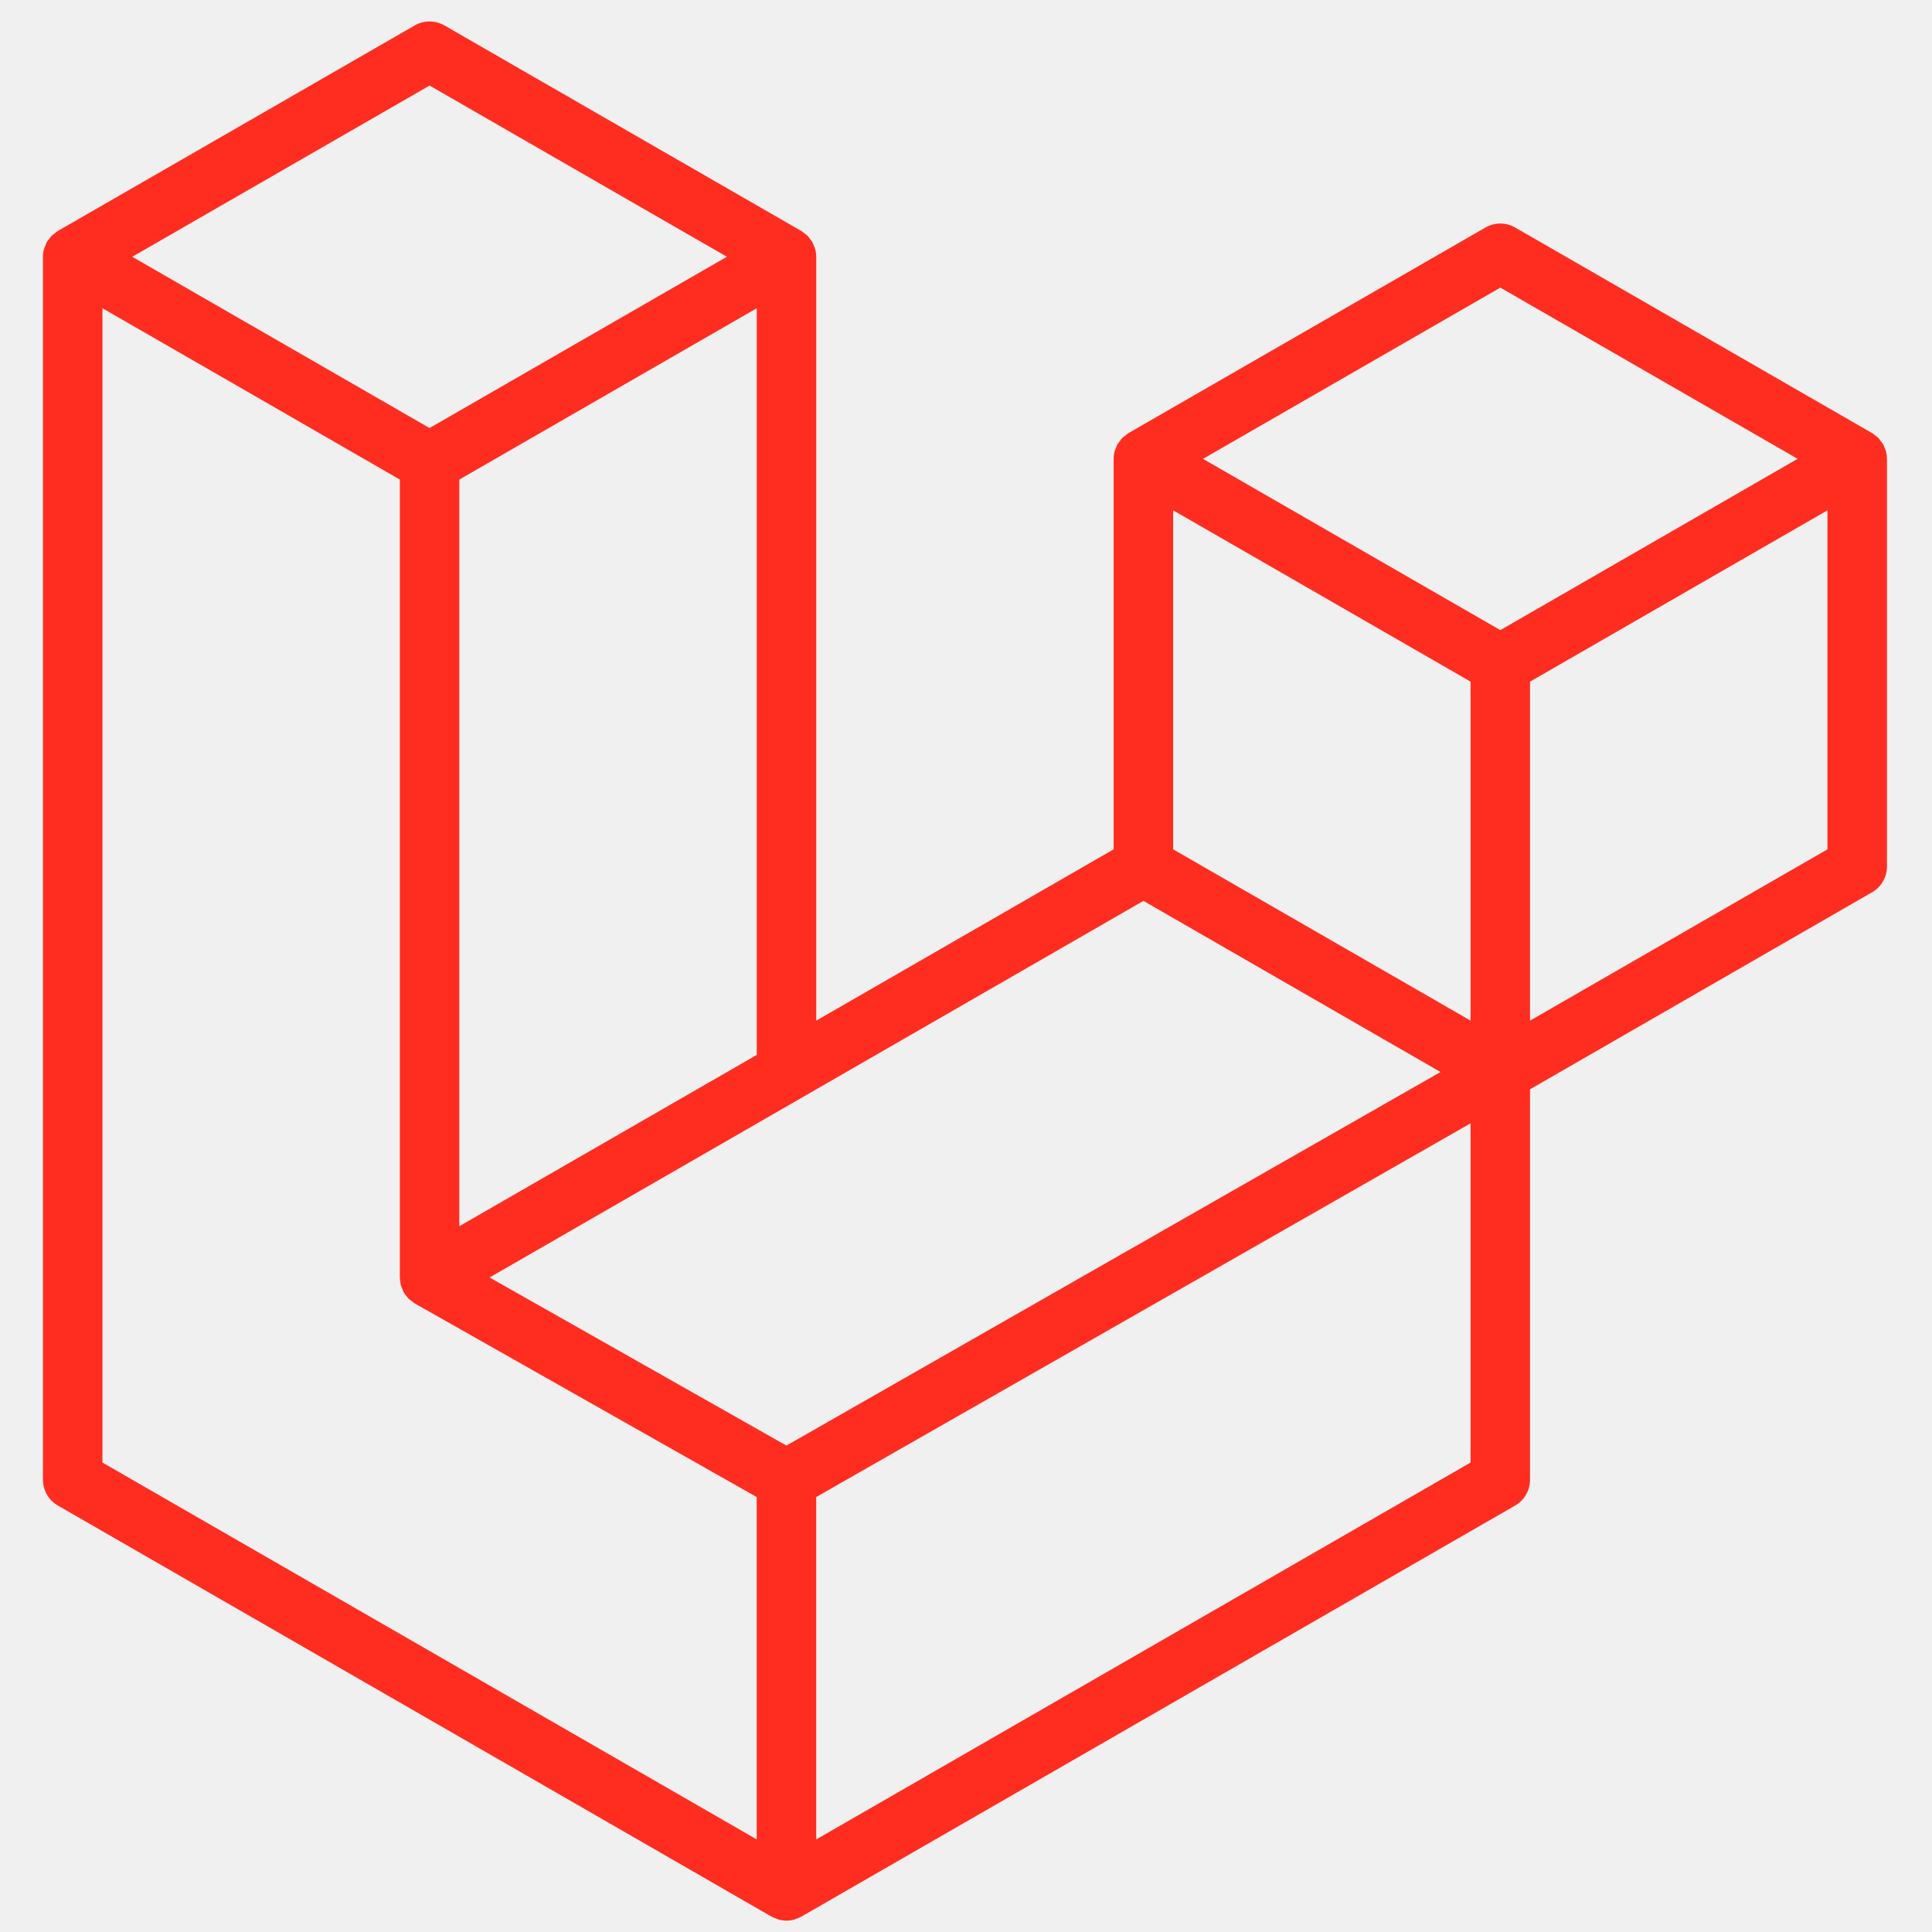
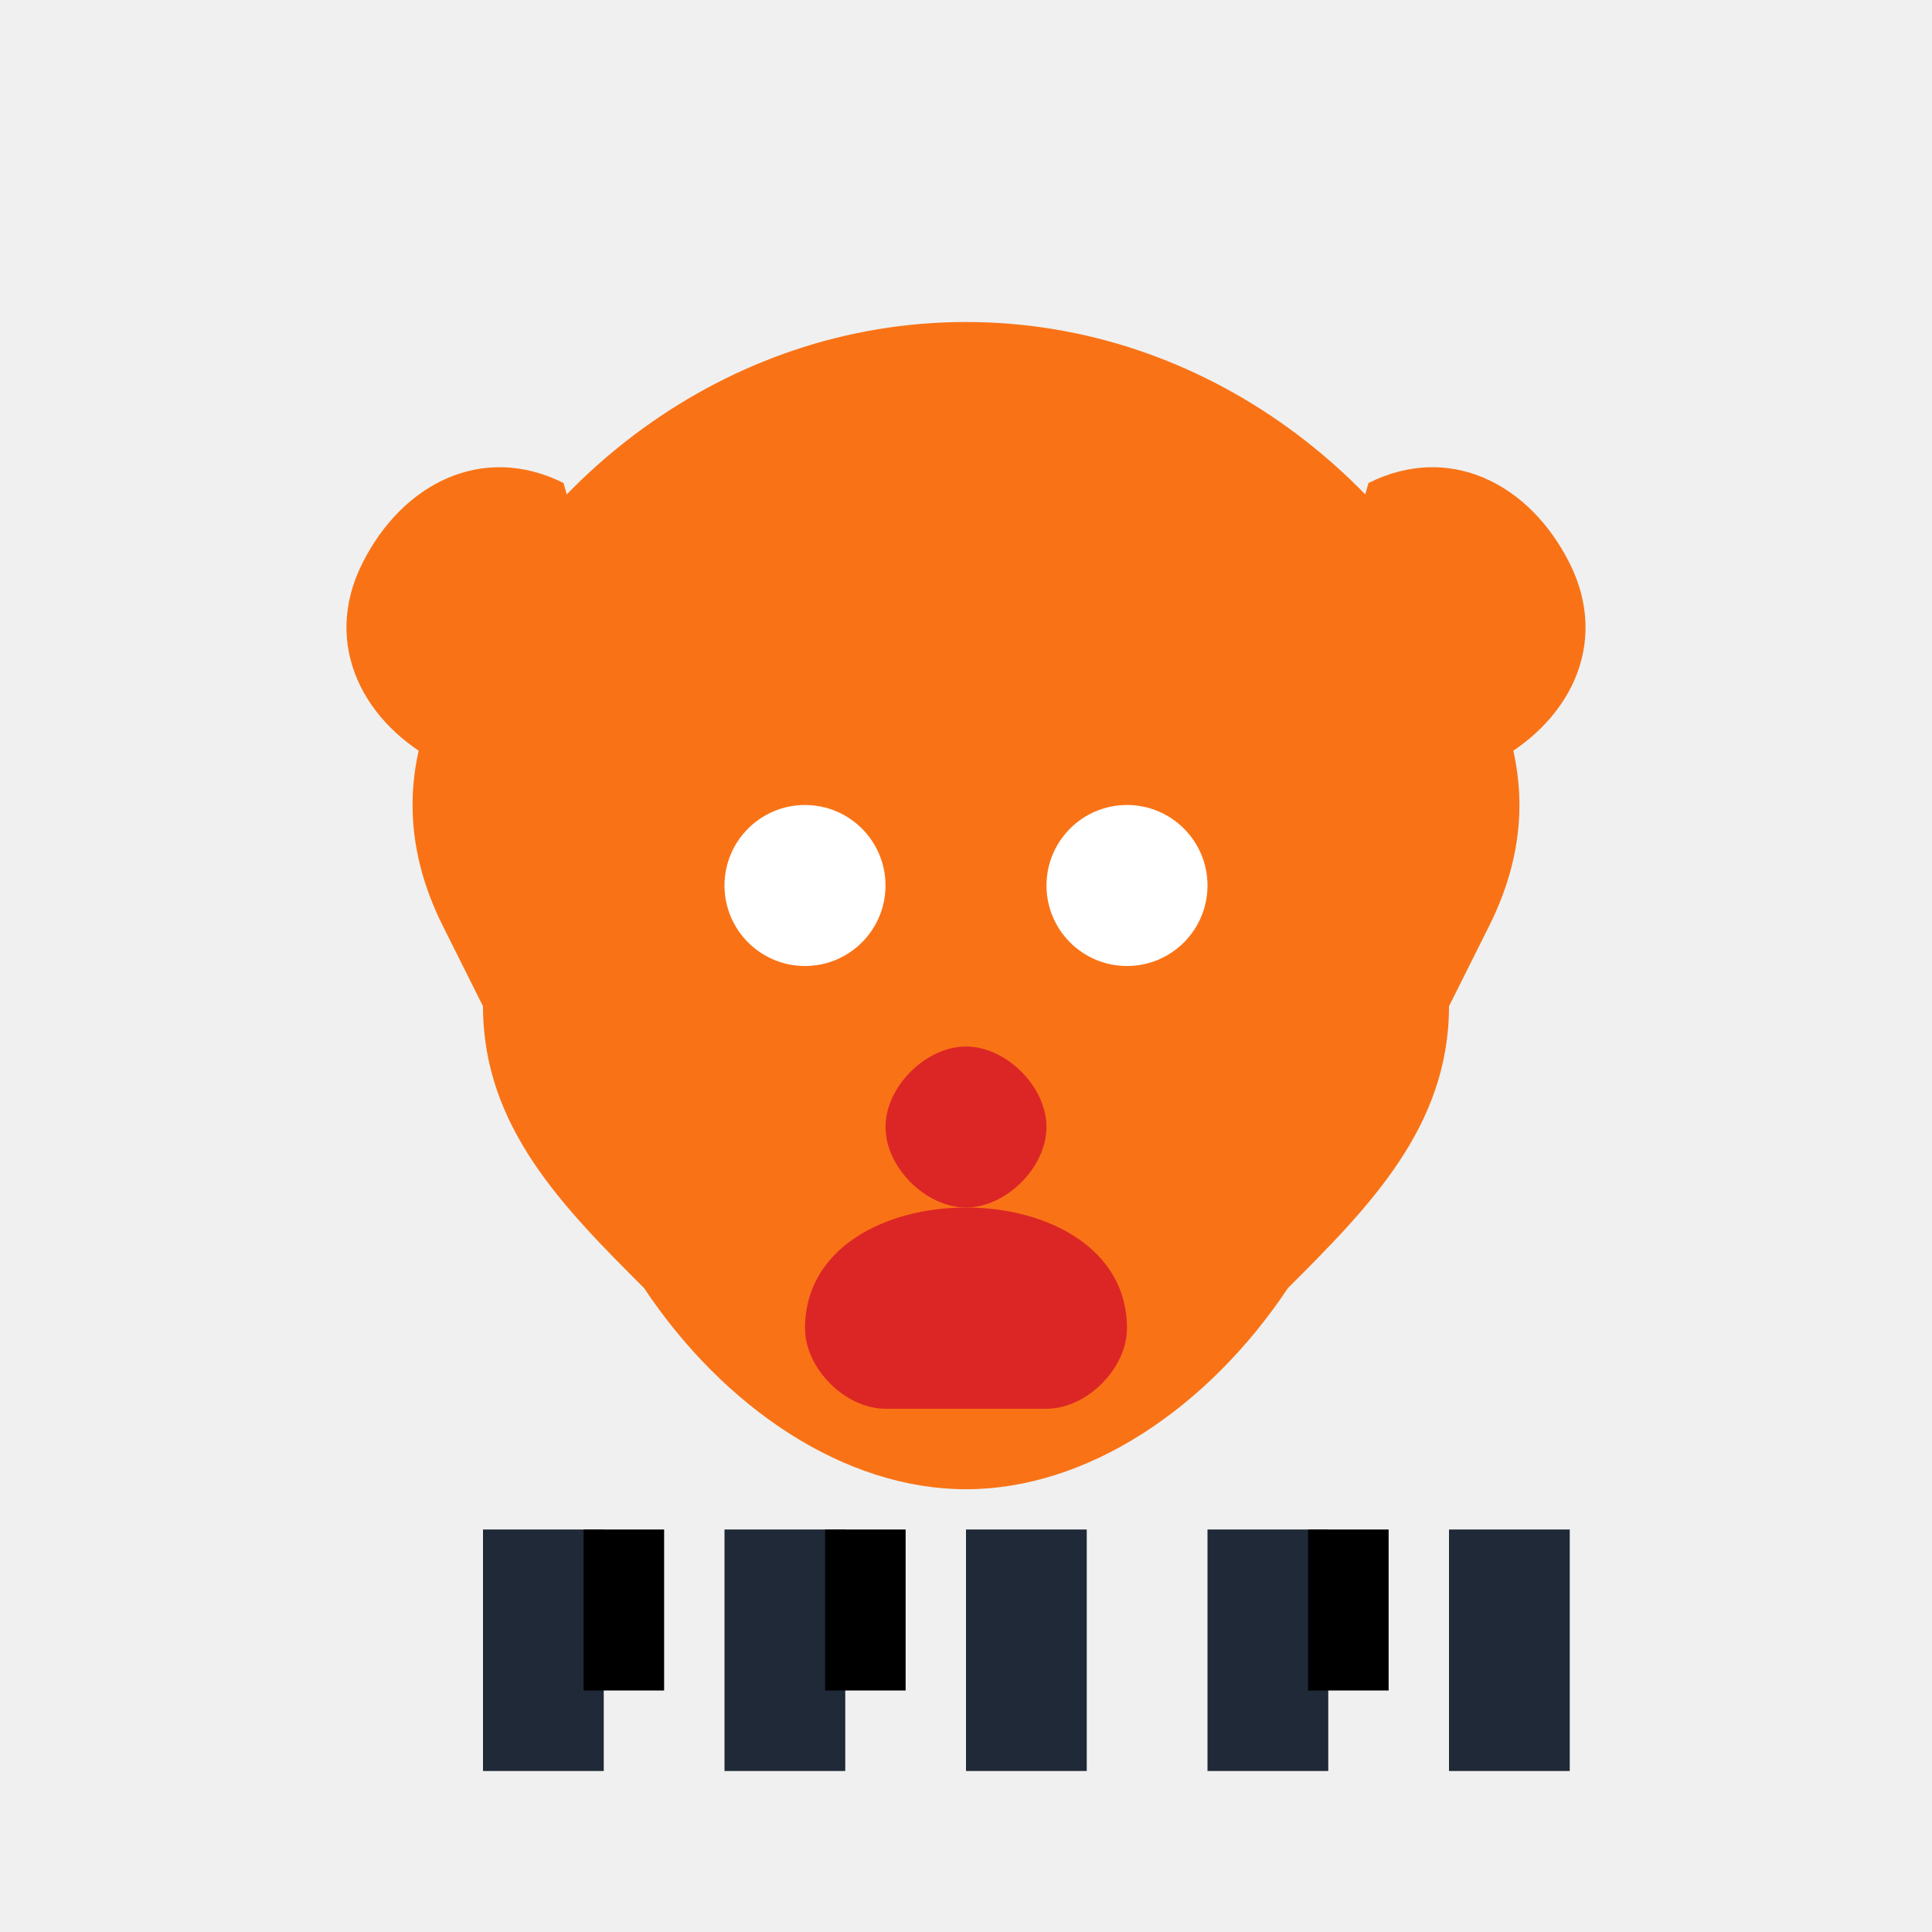
- <svg xmlns="http://www.w3.org/2000/svg" width="166" height="166" viewBox="0 0 166 166" fill="none">
-   <path fill-rule="evenodd" clip-rule="evenodd" d="M162.041 38.759C162.099 38.977 162.129 39.201 162.13 39.426V74.452C162.13 74.902 162.011 75.344 161.786 75.733C161.561 76.122 161.237 76.444 160.847 76.668L131.462 93.594V127.141C131.462 128.054 130.977 128.897 130.186 129.357L68.847 164.683C68.707 164.763 68.554 164.814 68.401 164.868C68.343 164.887 68.289 164.922 68.228 164.938C67.8 165.051 67.349 165.051 66.92 164.938C66.85 164.919 66.786 164.881 66.719 164.855C66.579 164.804 66.432 164.76 66.298 164.683L4.972 129.357C4.583 129.133 4.259 128.81 4.034 128.421C3.808 128.032 3.69 127.591 3.689 127.141L3.689 22.063C3.689 21.834 3.721 21.61 3.779 21.393C3.798 21.32 3.843 21.253 3.868 21.179C3.916 21.045 3.961 20.908 4.031 20.783C4.079 20.7 4.149 20.633 4.206 20.557C4.28 20.454 4.347 20.349 4.433 20.26C4.506 20.186 4.602 20.132 4.685 20.068C4.778 19.992 4.861 19.909 4.966 19.848L35.633 2.185C36.022 1.961 36.462 1.844 36.91 1.844C37.358 1.844 37.798 1.961 38.186 2.185L68.851 19.848H68.857C68.959 19.912 69.045 19.992 69.138 20.065C69.221 20.129 69.313 20.186 69.387 20.257C69.476 20.349 69.54 20.454 69.616 20.557C69.671 20.633 69.744 20.7 69.789 20.783C69.862 20.911 69.904 21.045 69.955 21.179C69.98 21.253 70.025 21.32 70.044 21.396C70.103 21.614 70.133 21.838 70.133 22.063V87.694L95.686 72.974V39.423C95.686 39.2 95.718 38.973 95.775 38.759C95.798 38.683 95.839 38.615 95.865 38.542C95.916 38.408 95.96 38.271 96.031 38.146C96.079 38.063 96.149 37.996 96.203 37.92C96.279 37.818 96.343 37.712 96.433 37.623C96.506 37.549 96.599 37.495 96.681 37.431C96.777 37.355 96.86 37.272 96.962 37.211L127.633 19.548C128.021 19.324 128.461 19.206 128.91 19.206C129.358 19.206 129.798 19.324 130.186 19.548L160.85 37.211C160.959 37.275 161.042 37.355 161.137 37.428C161.217 37.492 161.31 37.549 161.383 37.62C161.473 37.712 161.536 37.818 161.613 37.92C161.67 37.996 161.741 38.063 161.785 38.146C161.859 38.271 161.9 38.408 161.951 38.542C161.98 38.615 162.021 38.683 162.041 38.759ZM157.018 72.974V43.848L146.287 50.028L131.462 58.568V87.694L157.021 72.974H157.018ZM126.354 125.663V96.518L111.771 104.85L70.13 128.626V158.046L126.354 125.663ZM8.801 26.485V125.663L65.018 158.043V128.629L35.649 112L35.64 111.994L35.627 111.988C35.528 111.93 35.445 111.847 35.353 111.777C35.273 111.713 35.18 111.662 35.11 111.592L35.104 111.582C35.021 111.502 34.963 111.403 34.893 111.314C34.829 111.228 34.753 111.154 34.702 111.065L34.699 111.055C34.641 110.96 34.606 110.845 34.565 110.736C34.523 110.64 34.469 110.551 34.443 110.449C34.411 110.328 34.405 110.197 34.392 110.072C34.379 109.976 34.354 109.881 34.354 109.785V109.778V41.205L19.532 32.662L8.801 26.485ZM36.913 7.35L11.364 22.063L36.907 36.777L62.453 22.06L36.907 7.35H36.913ZM50.2 99.174L65.022 90.637V26.485L54.291 32.665L39.466 41.205V105.357L50.2 99.174ZM128.91 24.713L103.363 39.426L128.91 54.14L154.453 39.423L128.91 24.713ZM126.354 58.568L111.529 50.028L100.798 43.848V72.974L115.619 81.511L126.354 87.694V58.568ZM67.571 124.205L105.042 102.803L123.772 92.109L98.245 77.405L68.854 94.334L42.066 109.762L67.571 124.205Z" fill="#FF2D20" />
+ <svg xmlns="http://www.w3.org/2000/svg" viewBox="0 0 48 48">
+   <path fill="#f97316" d="M24 8c-6 0-11 4-13 9-1 2-1 4 0 6l1 2c0 3 2 5 4 7 2 3 5 5 8 5s6-2 8-5c2-2 4-4 4-7l1-2c1-2 1-4 0-6-2-5-7-9-13-9z" />
+   <path fill="#f97316" d="M14 12c-2-1-4 0-5 2-1 2 0 4 2 5l3 2c1 0 2-1 2-2l-2-7z" />
+   <path fill="#f97316" d="M34 12c2-1 4 0 5 2 1 2 0 4-2 5l-3 2c-1 0-2-1-2-2l2-7z" />
+   <circle fill="white" cx="20" cy="22" r="2" />
+   <circle fill="white" cx="28" cy="22" r="2" />
+   <path fill="#dc2626" d="M24 26c-1 0-2 1-2 2s1 2 2 2 2-1 2-2-1-2-2-2z" />
+   <path fill="#dc2626" d="M24 30c-2 0-4 1-4 3 0 1 1 2 2 2h4c1 0 2-1 2-2 0-2-2-3-4-3z" />
+   <rect fill="#1f2937" x="12" y="38" width="3" height="6" />
+   <rect fill="#1f2937" x="18" y="38" width="3" height="6" />
+   <rect fill="#1f2937" x="24" y="38" width="3" height="6" />
+   <rect fill="#1f2937" x="30" y="38" width="3" height="6" />
+   <rect fill="#1f2937" x="36" y="38" width="3" height="6" />
+   <rect fill="#000" x="14.5" y="38" width="2" height="4" />
+   <rect fill="#000" x="20.5" y="38" width="2" height="4" />
+   <rect fill="#000" x="32.5" y="38" width="2" height="4" />
</svg>
